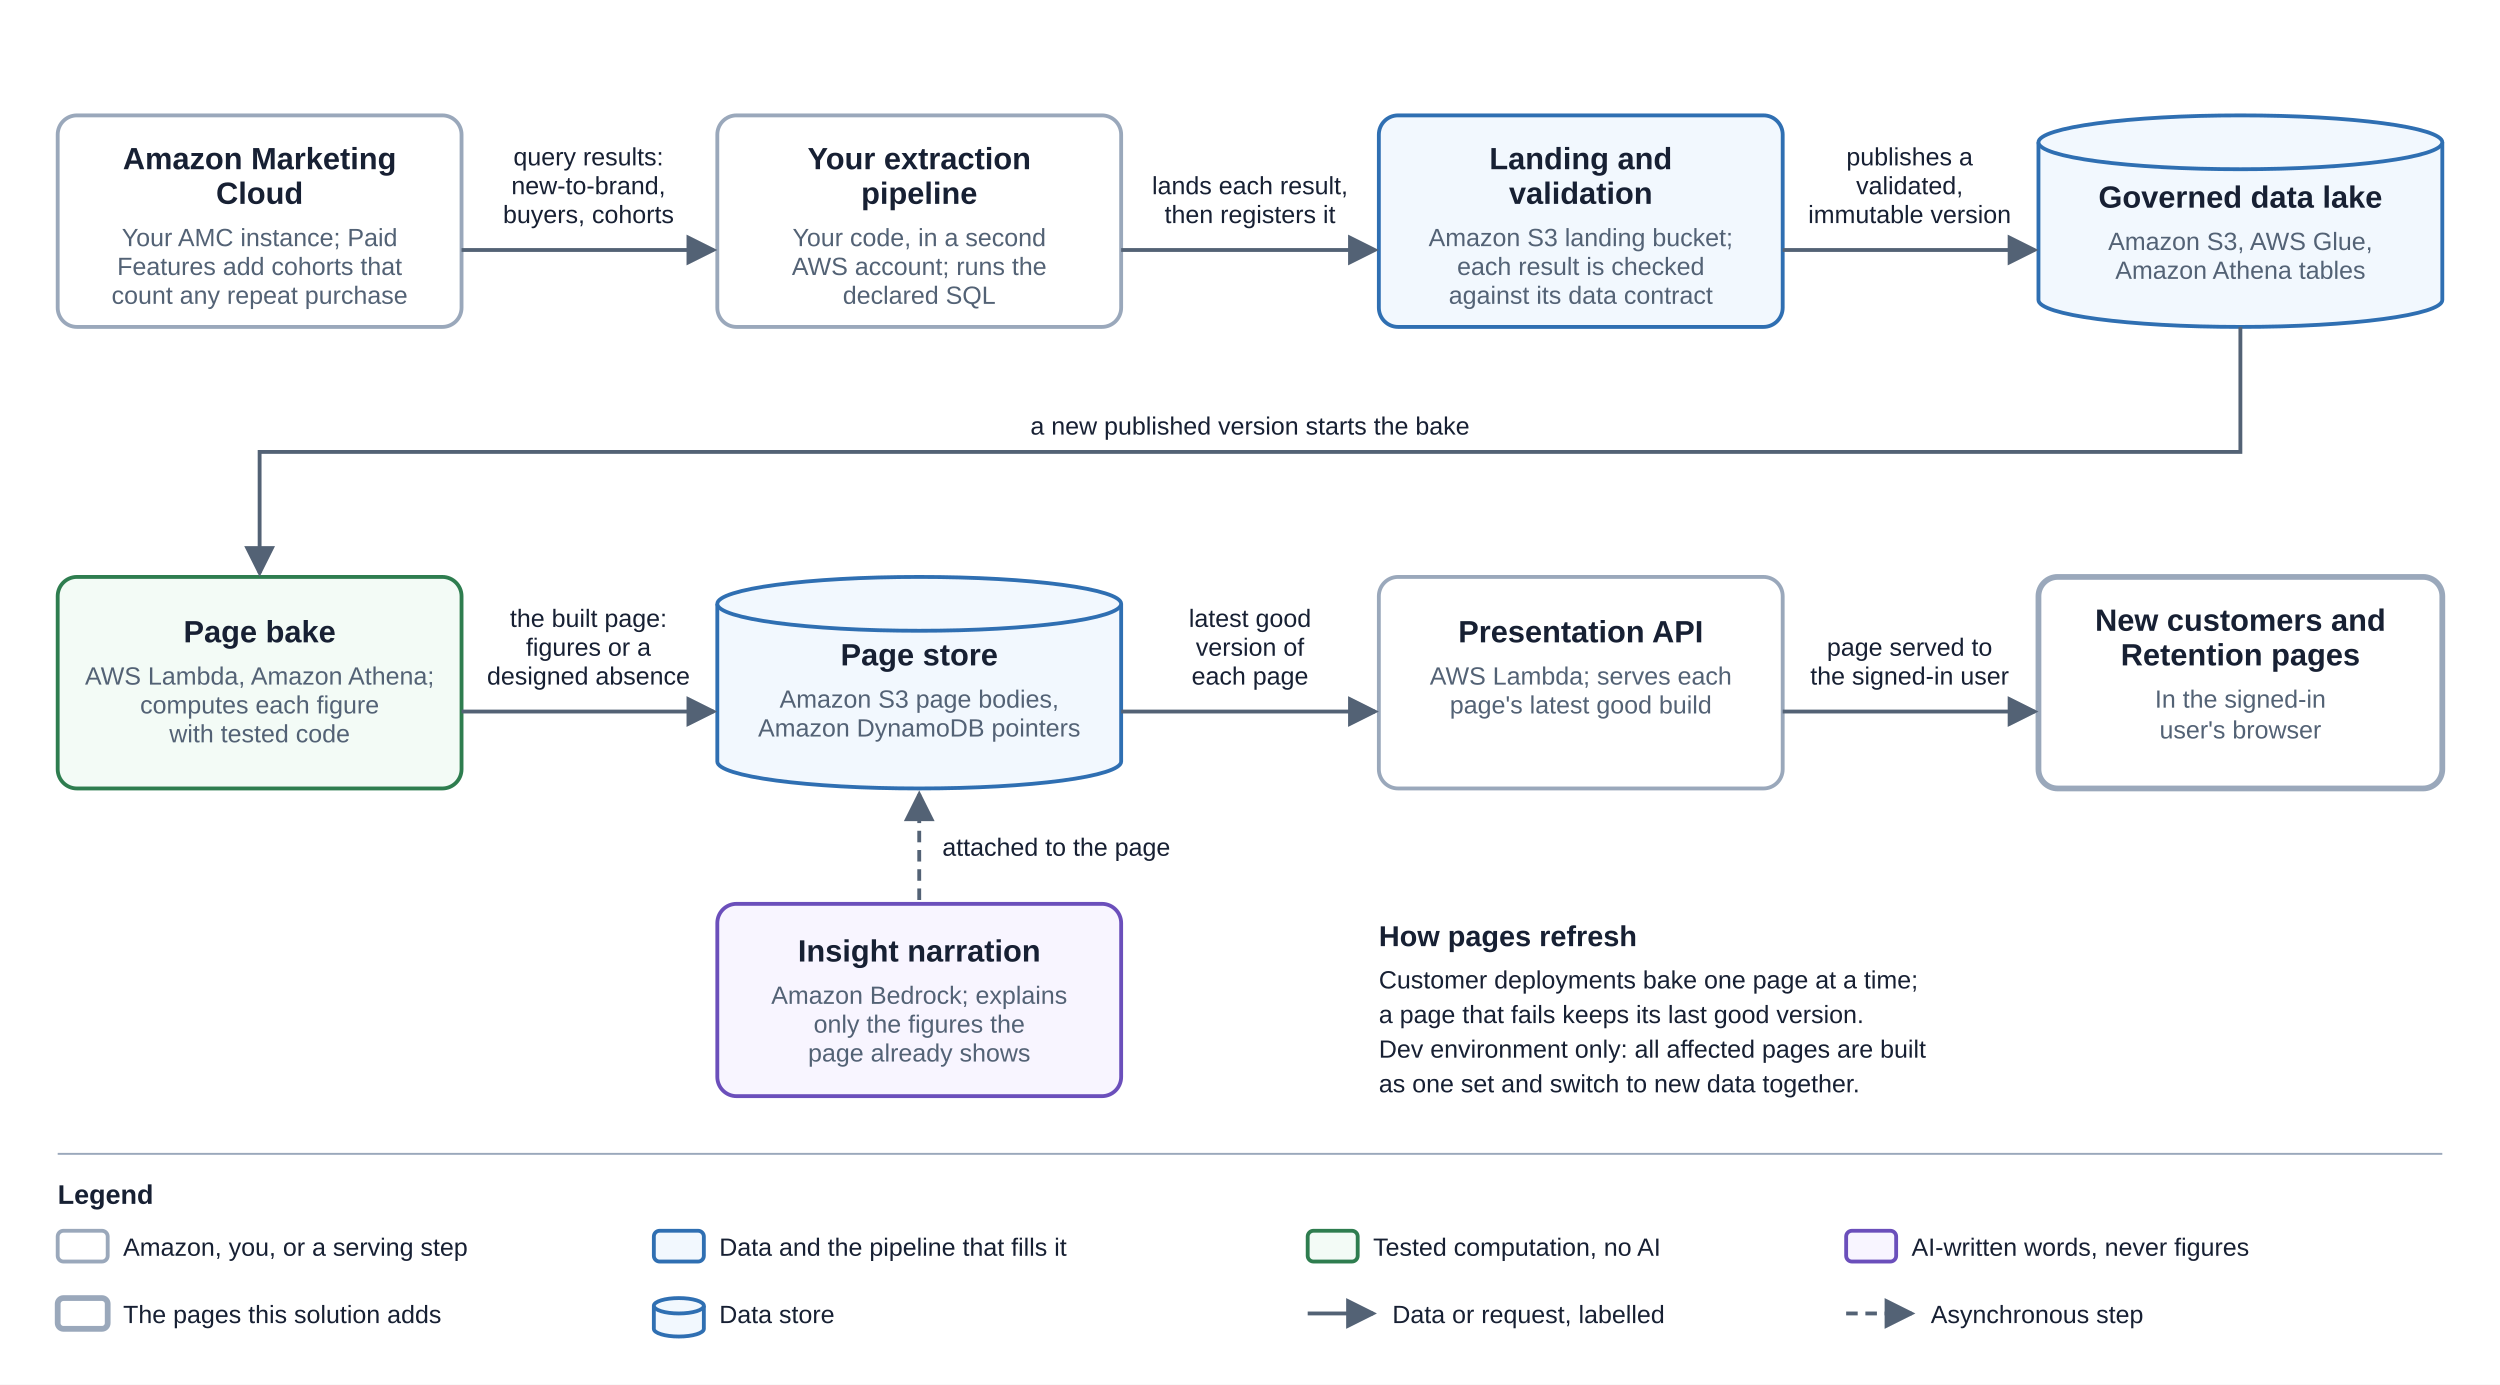
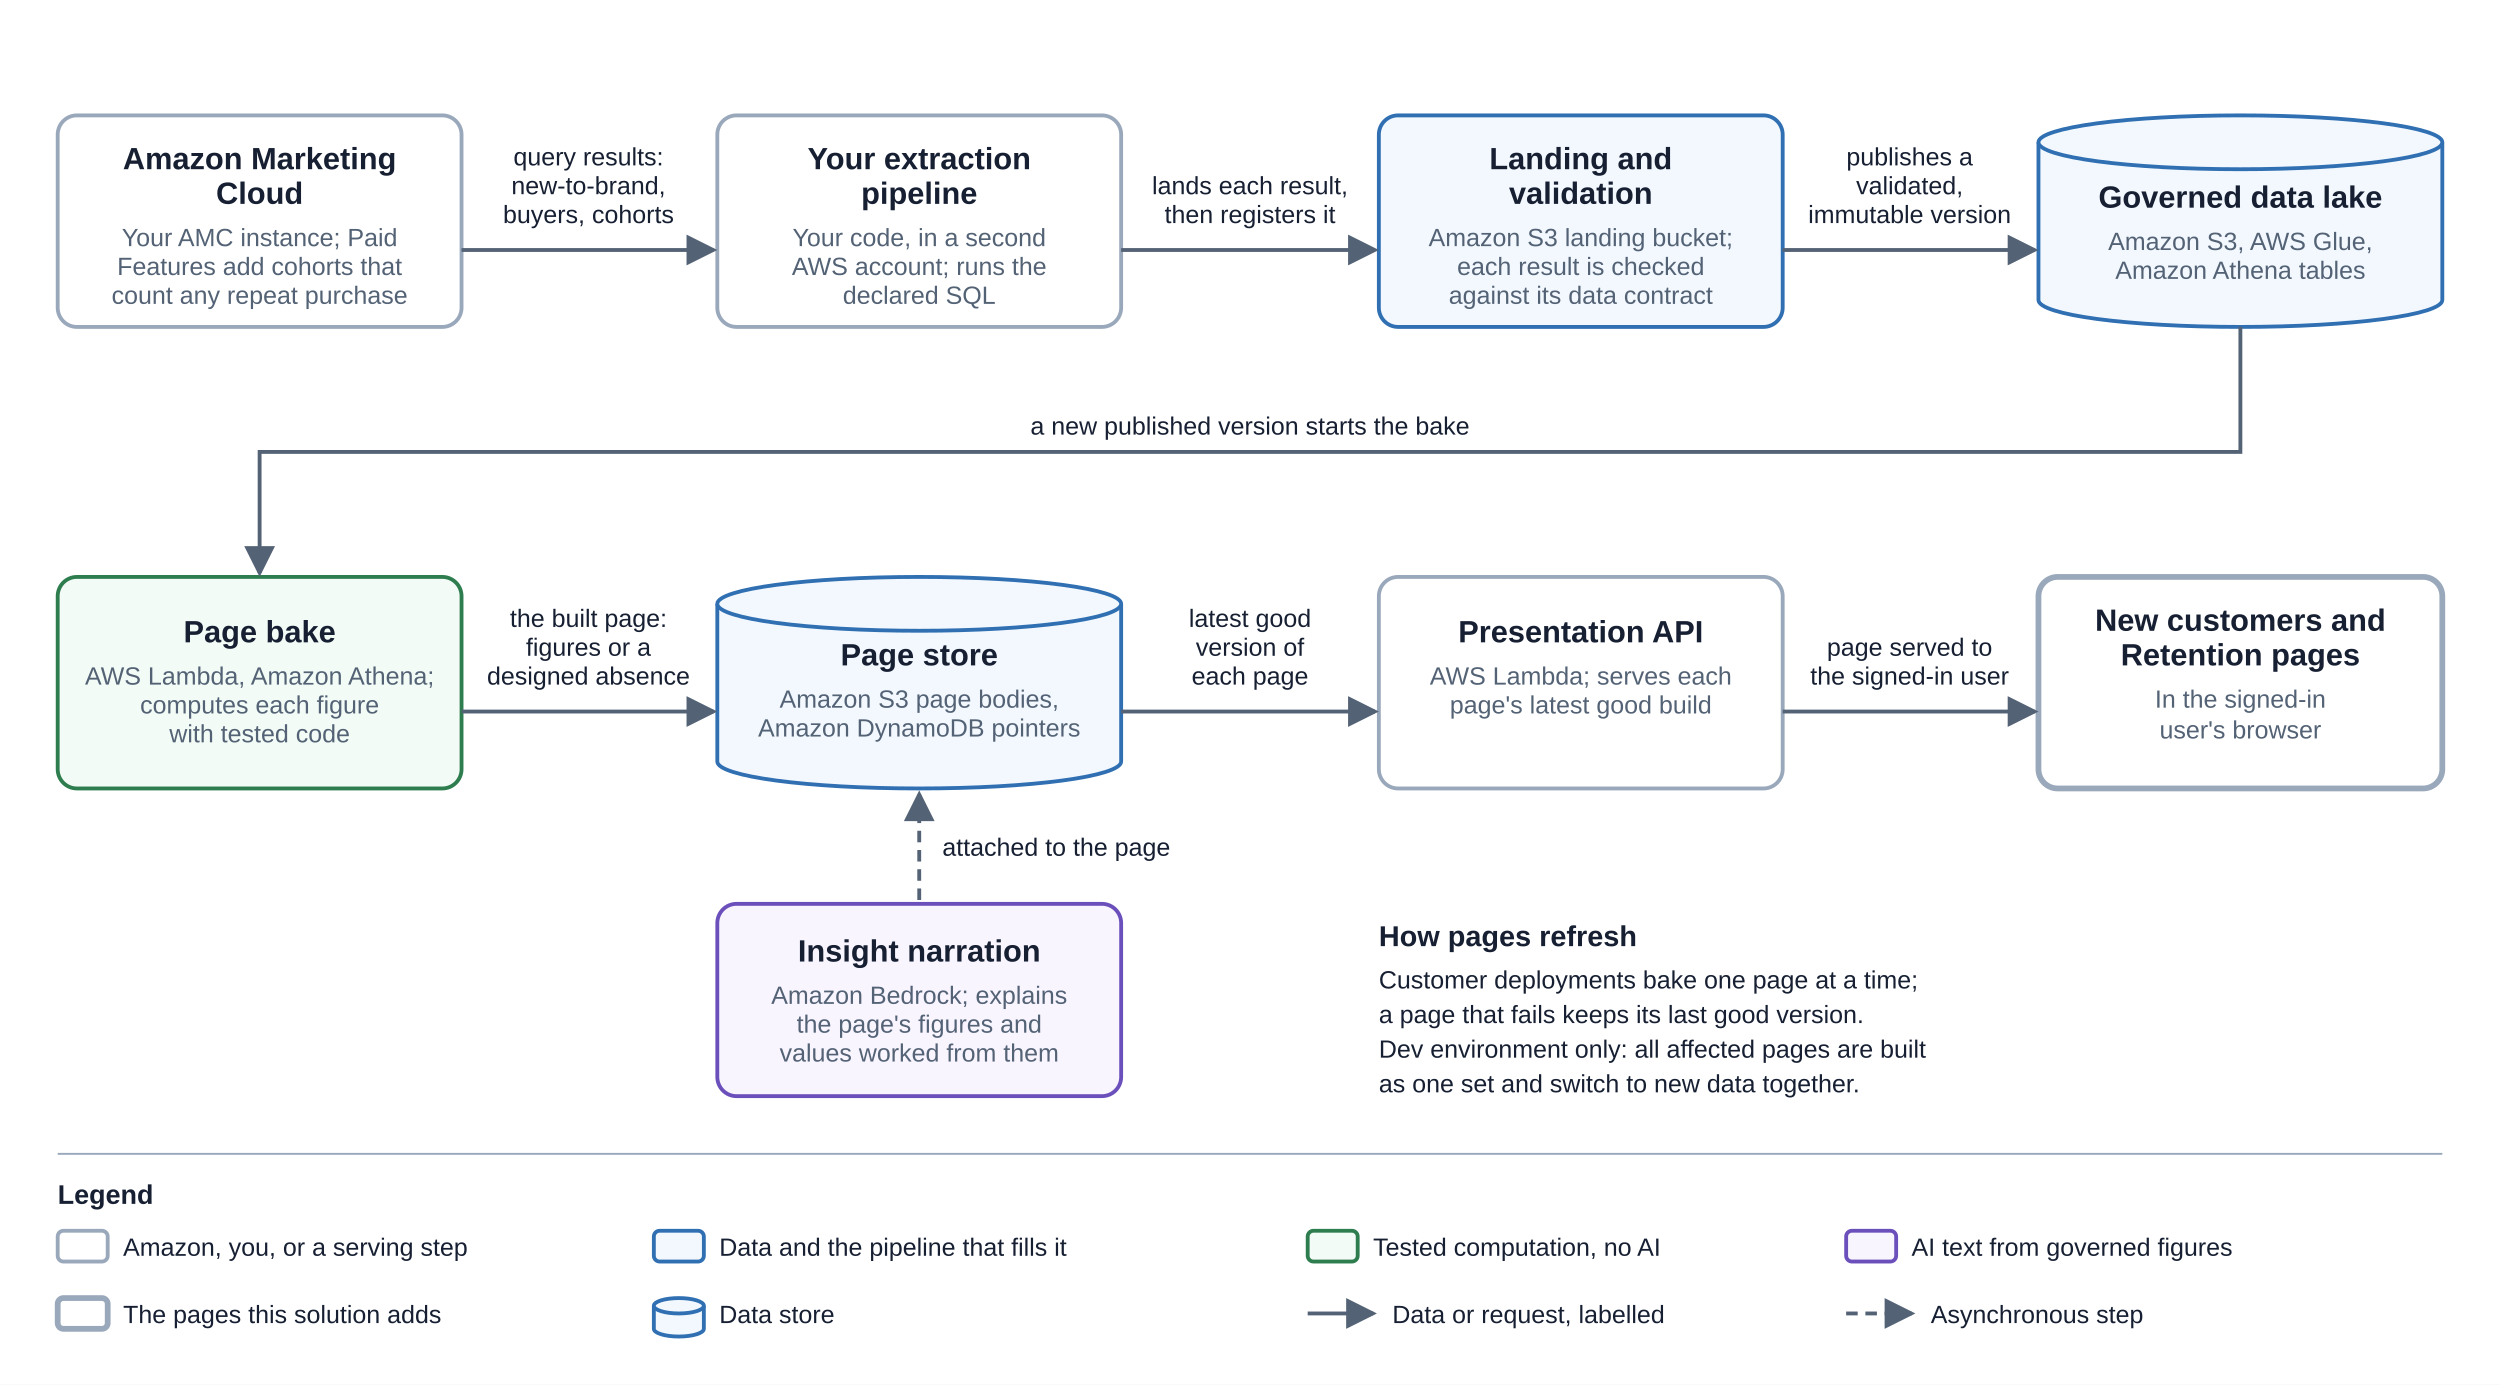
<svg xmlns="http://www.w3.org/2000/svg" viewBox="0 0 1300 720" role="img" focusable="false" aria-labelledby="ncr-title ncr-desc">
  <defs>
    <marker id="ncr-arrow" markerWidth="8" markerHeight="8" refX="7" refY="4" orient="auto">
      <path d="M0 0 L8 4 L0 8 Z" fill="#536275" />
    </marker>
  </defs>
  <rect x="0" y="0" width="1300" height="720" fill="#ffffff" />
  <g stroke-width="2">
    <rect x="30" y="60" width="210" height="110" rx="10" fill="#ffffff" stroke="#9aa8bb" />
    <rect x="373" y="60" width="210" height="110" rx="10" fill="#ffffff" stroke="#9aa8bb" />
    <rect x="717" y="60" width="210" height="110" rx="10" fill="#f2f8fe" stroke="#2f6fb2" />
    <path d="M1060 74 V156 A105 14 0 0 0 1270 156 V74" fill="#f2f8fe" stroke="#2f6fb2" />
    <ellipse cx="1165" cy="74" rx="105" ry="14" fill="#f2f8fe" stroke="#2f6fb2" />
    <rect x="30" y="300" width="210" height="110" rx="10" fill="#f3fbf6" stroke="#2e7d4f" />
    <path d="M373 314 V396 A105 14 0 0 0 583 396 V314" fill="#f2f8fe" stroke="#2f6fb2" />
    <ellipse cx="478" cy="314" rx="105" ry="14" fill="#f2f8fe" stroke="#2f6fb2" />
    <rect x="717" y="300" width="210" height="110" rx="10" fill="#ffffff" stroke="#9aa8bb" />
    <rect x="1060" y="300" width="210" height="110" rx="10" fill="#ffffff" stroke="#9aa8bb" stroke-width="3" />
    <rect x="373" y="470" width="210" height="100" rx="10" fill="#f8f5ff" stroke="#6b4fbb" />
  </g>
  <g fill="none" stroke="#536275" stroke-width="2" marker-end="url(#ncr-arrow)">
    <line x1="240" y1="130" x2="371" y2="130" />
    <line x1="583" y1="130" x2="715" y2="130" />
    <line x1="927" y1="130" x2="1058" y2="130" />
    <path d="M1165 170 V235 H135 V298" />
    <line x1="240" y1="370" x2="371" y2="370" />
    <line x1="583" y1="370" x2="715" y2="370" />
    <line x1="927" y1="370" x2="1058" y2="370" />
  </g>
  <g fill="none" stroke="#536275" stroke-width="2" stroke-dasharray="6 4" marker-end="url(#ncr-arrow)">
    <line x1="478" y1="468" x2="478" y2="413" />
  </g>
  <g font-family="Arial, sans-serif" fill="#172033" text-anchor="middle">
    <g font-size="16" font-weight="bold">
      <text x="135" y="88">Amazon Marketing</text>
      <text x="135" y="106">Cloud</text>
      <text x="478" y="88">Your extraction</text>
      <text x="478" y="106">pipeline</text>
      <text x="822" y="88">Landing and</text>
      <text x="822" y="106">validation</text>
      <text x="1165" y="108">Governed data lake</text>
      <text x="135" y="334">Page bake</text>
      <text x="478" y="346">Page store</text>
      <text x="822" y="334">Presentation API</text>
      <text x="1165" y="328">New customers and</text>
      <text x="1165" y="346">Retention pages</text>
      <text x="478" y="500">Insight narration</text>
    </g>
    <g font-size="13" fill="#536275">
      <text x="135" y="128">Your AMC instance; Paid</text>
      <text x="135" y="143">Features add cohorts that</text>
      <text x="135" y="158">count any repeat purchase</text>
      <text x="478" y="128">Your code, in a second</text>
      <text x="478" y="143">AWS account; runs the</text>
      <text x="478" y="158">declared SQL</text>
      <text x="822" y="128">Amazon S3 landing bucket;</text>
      <text x="822" y="143">each result is checked</text>
      <text x="822" y="158">against its data contract</text>
      <text x="1165" y="130">Amazon S3, AWS Glue,</text>
      <text x="1165" y="145">Amazon Athena tables</text>
      <text x="135" y="356">AWS Lambda, Amazon Athena;</text>
      <text x="135" y="371">computes each figure</text>
      <text x="135" y="386">with tested code</text>
      <text x="478" y="368">Amazon S3 page bodies,</text>
      <text x="478" y="383">Amazon DynamoDB pointers</text>
      <text x="822" y="356">AWS Lambda; serves each</text>
      <text x="822" y="371">page's latest good build</text>
      <text x="1165" y="368">In the signed-in</text>
      <text x="1165" y="384">user's browser</text>
      <text x="478" y="522">Amazon Bedrock; explains</text>
-       <text x="478" y="537">only the figures the</text>
-       <text x="478" y="552">page already shows</text>
+       <text x="478" y="537">the page's figures and</text>
+       <text x="478" y="552">values worked from them</text>
    </g>
    <g font-size="13">
      <text x="306" y="86">query results:</text>
      <text x="306" y="101">new-to-brand,</text>
      <text x="306" y="116">buyers, cohorts</text>
      <text x="650" y="101">lands each result,</text>
      <text x="650" y="116">then registers it</text>
      <text x="993" y="86">publishes a</text>
      <text x="993" y="101">validated,</text>
      <text x="993" y="116">immutable version</text>
      <text x="650" y="226">a new published version starts the bake</text>
      <text x="306" y="326">the built page:</text>
      <text x="306" y="341">figures or a</text>
      <text x="306" y="356">designed absence</text>
      <text x="650" y="326">latest good</text>
      <text x="650" y="341">version of</text>
      <text x="650" y="356">each page</text>
      <text x="993" y="341">page served to</text>
      <text x="993" y="356">the signed-in user</text>
      <text x="490" y="445" text-anchor="start">attached to the page</text>
    </g>
    <g font-size="13" text-anchor="start">
      <text x="717" y="492" font-size="15" font-weight="bold">How pages refresh</text>
      <text x="717" y="514">Customer deployments bake one page at a time;</text>
      <text x="717" y="532">a page that fails keeps its last good version.</text>
      <text x="717" y="550">Dev environment only: all affected pages are built</text>
      <text x="717" y="568">as one set and switch to new data together.</text>
    </g>
  </g>
  <g font-family="Arial, sans-serif" font-size="13" fill="#172033">
    <line x1="30" y1="600" x2="1270" y2="600" stroke="#9aa8bb" stroke-width="1" />
    <text x="30" y="626" font-size="14" font-weight="bold">Legend</text>
    <rect x="30" y="640" width="26" height="16" rx="3" fill="#ffffff" stroke="#9aa8bb" stroke-width="2" />
    <text x="64" y="653">Amazon, you, or a serving step</text>
    <rect x="340" y="640" width="26" height="16" rx="3" fill="#f2f8fe" stroke="#2f6fb2" stroke-width="2" />
    <text x="374" y="653">Data and the pipeline that fills it</text>
    <rect x="680" y="640" width="26" height="16" rx="3" fill="#f3fbf6" stroke="#2e7d4f" stroke-width="2" />
    <text x="714" y="653">Tested computation, no AI</text>
    <rect x="960" y="640" width="26" height="16" rx="3" fill="#f8f5ff" stroke="#6b4fbb" stroke-width="2" />
-     <text x="994" y="653">AI-written words, never figures</text>
+     <text x="994" y="653">AI text from governed figures</text>
    <rect x="30" y="675" width="26" height="16" rx="3" fill="#ffffff" stroke="#9aa8bb" stroke-width="3" />
    <text x="64" y="688">The pages this solution adds</text>
    <path d="M340 679 V691 A13 4 0 0 0 366 691 V679" fill="#f2f8fe" stroke="#2f6fb2" stroke-width="2" />
    <ellipse cx="353" cy="679" rx="13" ry="4" fill="#f2f8fe" stroke="#2f6fb2" stroke-width="2" />
    <text x="374" y="688">Data store</text>
    <line x1="680" y1="683" x2="714" y2="683" stroke="#536275" stroke-width="2" marker-end="url(#ncr-arrow)" />
    <text x="724" y="688">Data or request, labelled</text>
    <line x1="960" y1="683" x2="994" y2="683" stroke="#536275" stroke-width="2" stroke-dasharray="6 4" marker-end="url(#ncr-arrow)" />
    <text x="1004" y="688">Asynchronous step</text>
  </g>
</svg>
